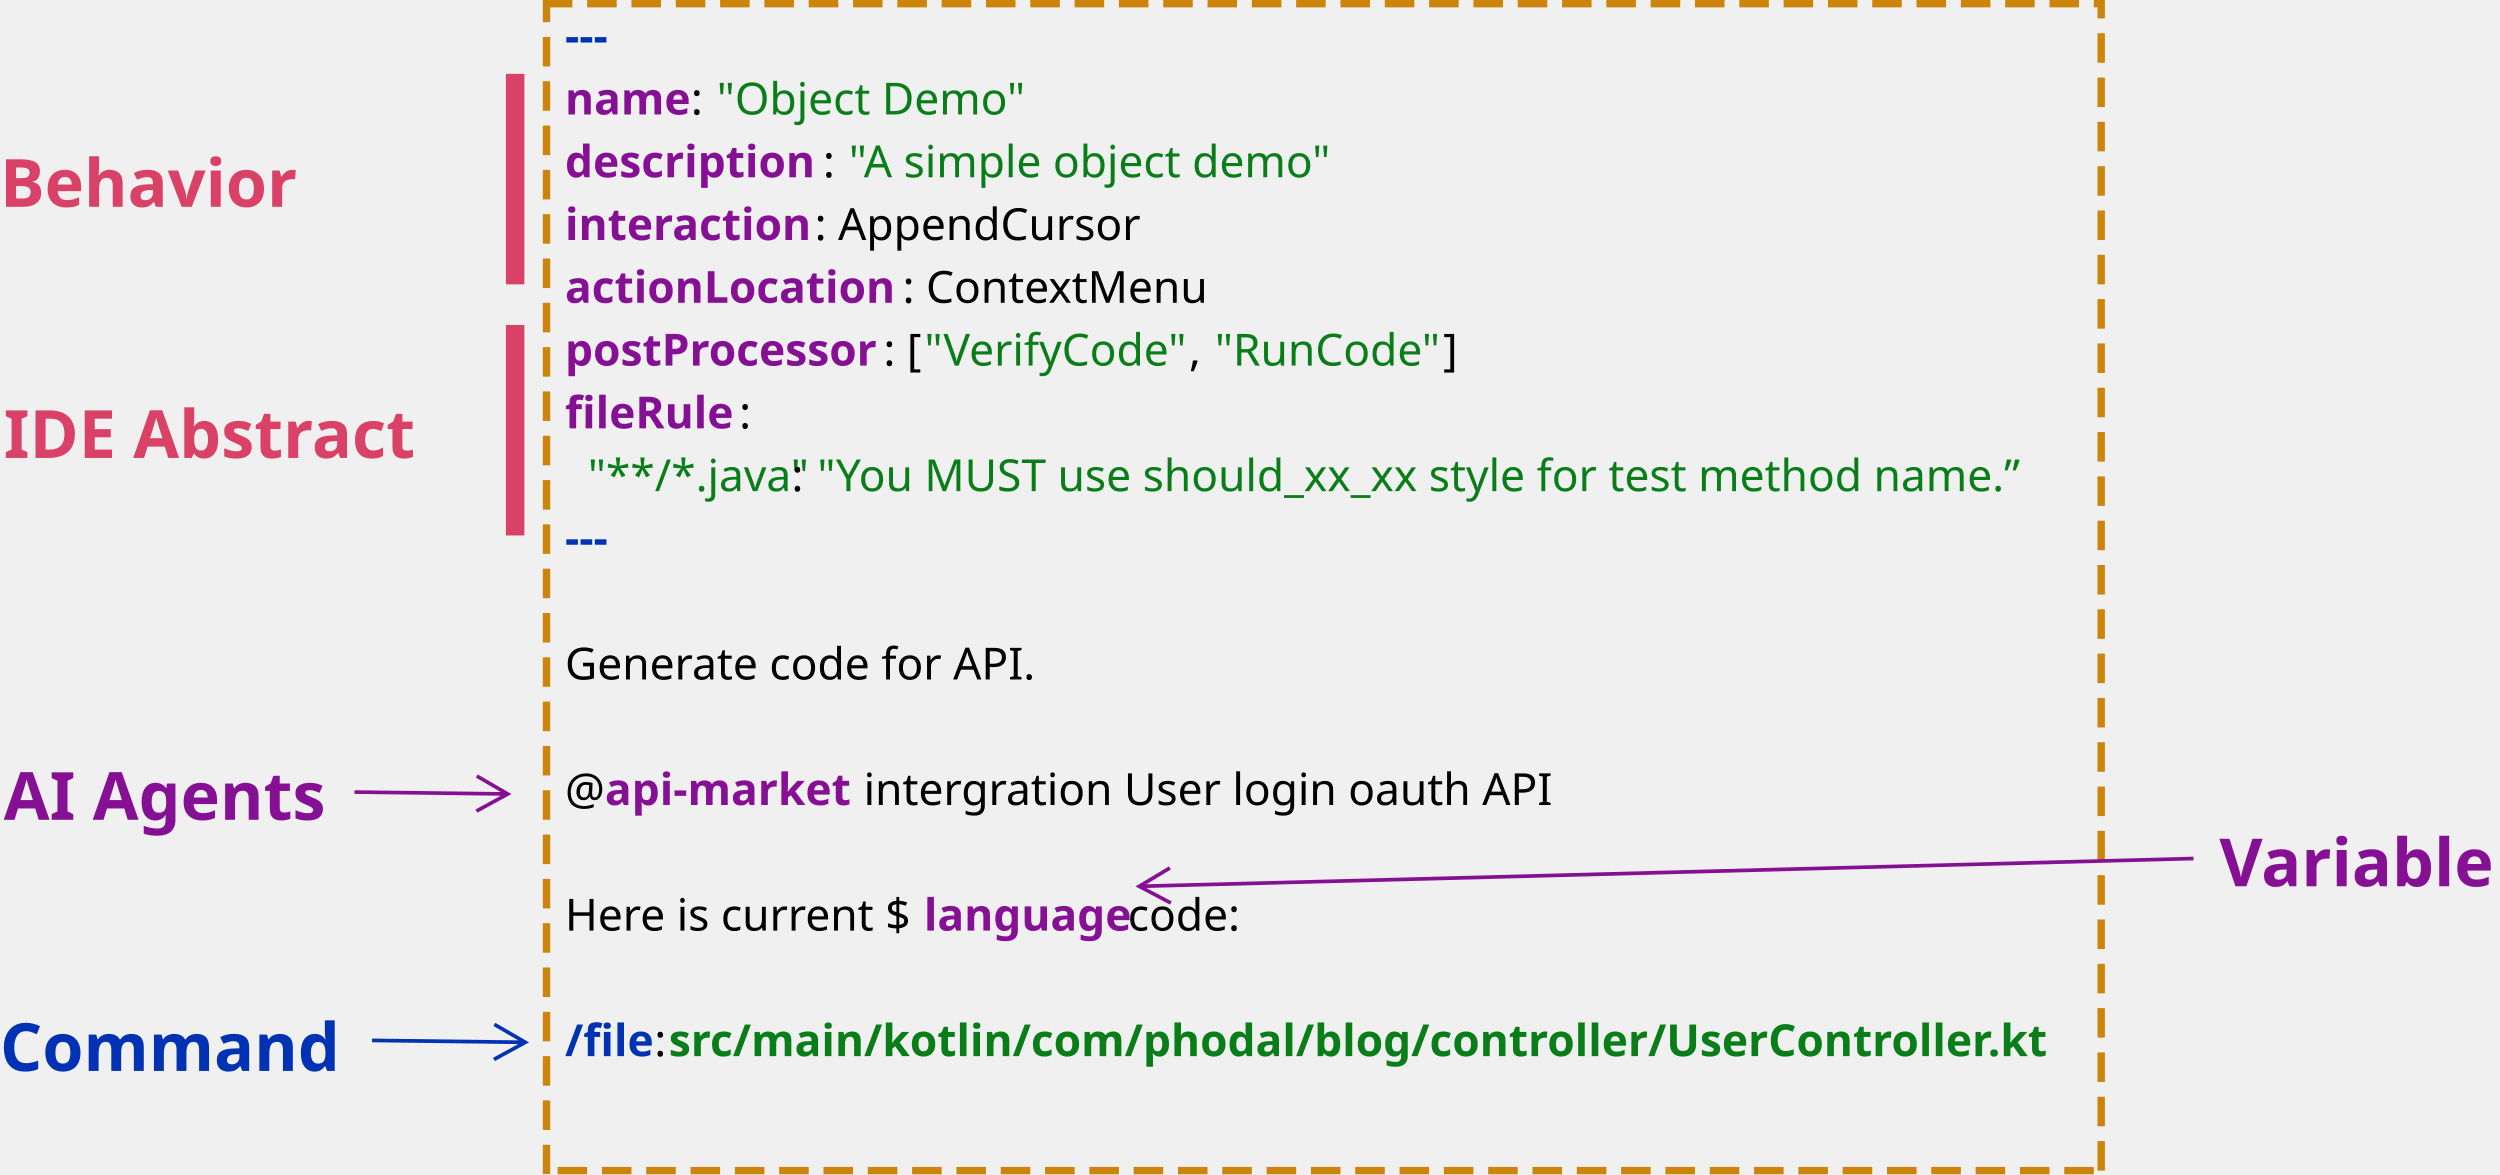
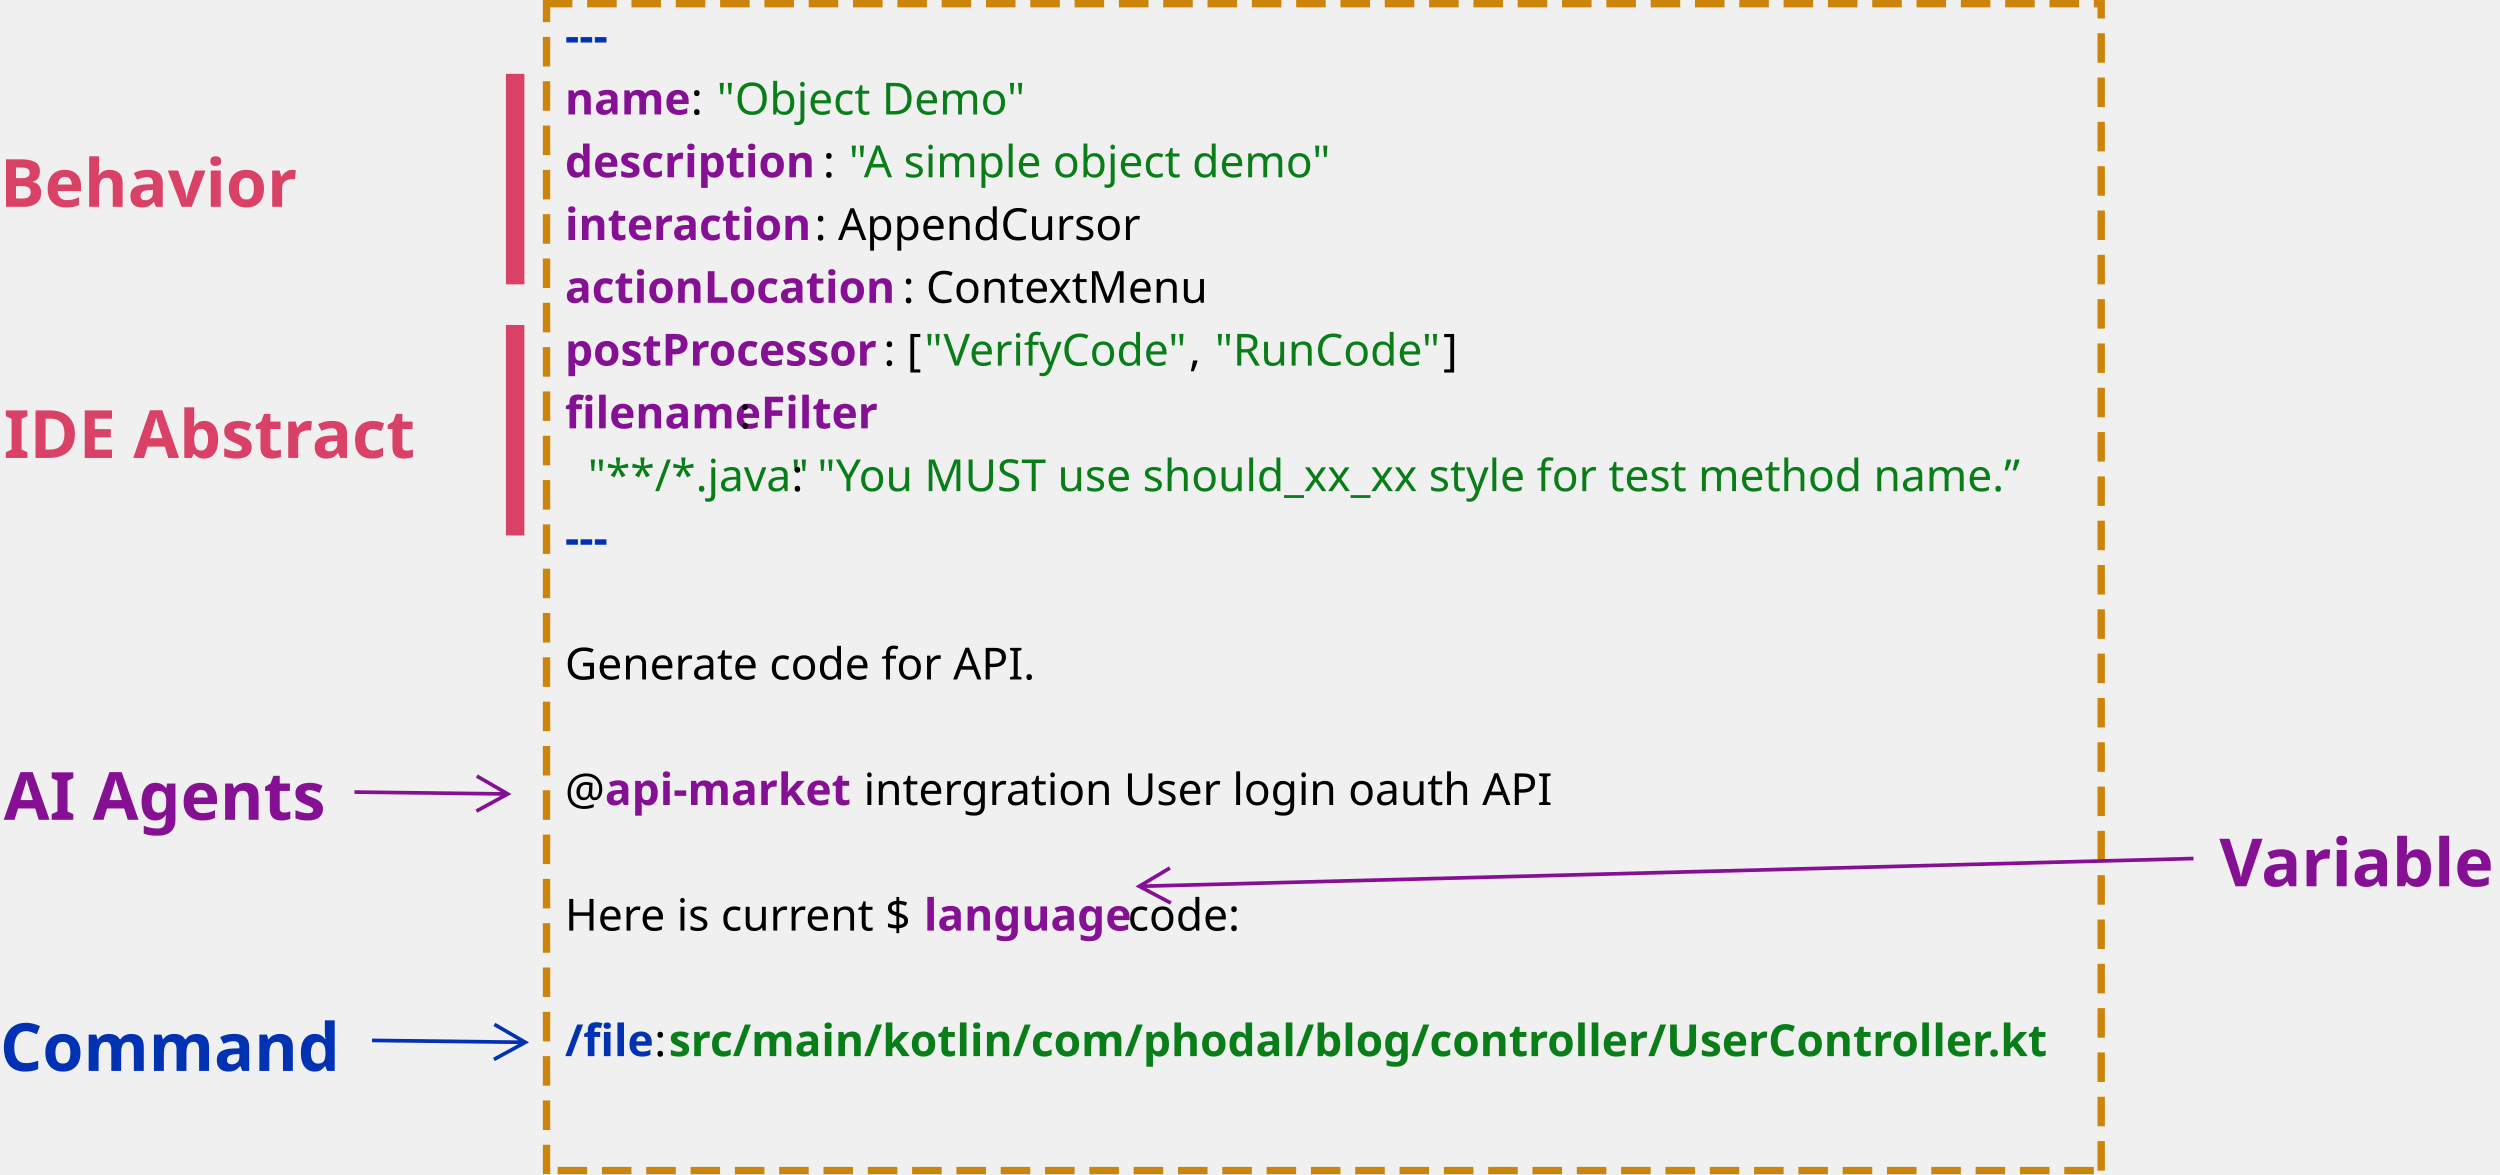
<svg xmlns="http://www.w3.org/2000/svg" xmlns:xlink="http://www.w3.org/1999/xlink" width="677px" height="318px" viewBox="0 0 677 318" version="1.1">
  <defs>
    <rect id="path-1" x="147" y="0" width="423" height="318" />
    <mask id="mask-2" maskContentUnits="userSpaceOnUse" maskUnits="objectBoundingBox" x="0" y="0" width="423" height="318" fill="white">
      <use xlink:href="#path-1" />
    </mask>
  </defs>
  <g id="Page-1" stroke="none" stroke-width="1" fill="none" fill-rule="evenodd">
    <g id="Group">
      <use id="Rectangle" stroke="#CC850A" mask="url(#mask-2)" stroke-width="4" stroke-dasharray="8,4" xlink:href="#path-1" />
      <text id="----name:-&quot;Object-De" font-family="NotoSerifSC-Bold, Noto Serif SC" font-size="12" font-weight="bold">
        <tspan x="153" y="14" fill="#0032B3">---</tspan>
        <tspan x="166.176" y="14" fill="#000000" />
        <tspan x="153" y="31" fill="#861094">name</tspan>
        <tspan x="187.092" y="31" font-family="NotoSerifSC-Regular, Noto Serif SC" font-weight="normal" fill="#000000">: </tspan>
        <tspan x="194.1" y="31" font-family="NotoSerifSC-Regular, Noto Serif SC" font-weight="normal" fill="#087D18">"Object Demo"</tspan>
        <tspan x="277.404" y="31" font-family="NotoSerifSC-Regular, Noto Serif SC" font-weight="normal" fill="#000000" />
        <tspan x="153" y="48" fill="#861094">description</tspan>
        <tspan x="222.852" y="48" font-family="NotoSerifSC-Regular, Noto Serif SC" font-weight="normal" fill="#000000">: </tspan>
        <tspan x="229.86" y="48" font-family="NotoSerifSC-Regular, Noto Serif SC" font-weight="normal" fill="#087D18">"A simple object demo"</tspan>
        <tspan x="361.692" y="48" font-family="NotoSerifSC-Regular, Noto Serif SC" font-weight="normal" fill="#000000" />
        <tspan x="153" y="65" fill="#861094">interaction</tspan>
        <tspan x="220.608" y="65" font-family="NotoSerifSC-Regular, Noto Serif SC" font-weight="normal" fill="#000000">: AppendCursor</tspan>
        <tspan x="153" y="82" fill="#861094">actionLocation</tspan>
        <tspan x="244.428" y="82" font-family="NotoSerifSC-Regular, Noto Serif SC" font-weight="normal" fill="#000000">: ContextMenu</tspan>
        <tspan x="153" y="99" fill="#861094">postProcessor</tspan>
        <tspan x="239.244" y="99" font-family="NotoSerifSC-Regular, Noto Serif SC" font-weight="normal" fill="#000000">: [</tspan>
        <tspan x="250.344" y="99" font-family="NotoSerifSC-Regular, Noto Serif SC" font-weight="normal" fill="#087D18">"VerifyCode"</tspan>
        <tspan x="321.984" y="99" font-family="NotoSerifSC-Regular, Noto Serif SC" font-weight="normal" fill="#000000">, </tspan>
        <tspan x="328.992" y="99" font-family="NotoSerifSC-Regular, Noto Serif SC" font-weight="normal" fill="#087D18">"RunCode"</tspan>
        <tspan x="390.792" y="99" font-family="NotoSerifSC-Regular, Noto Serif SC" font-weight="normal" fill="#000000">]</tspan>
-         <tspan x="153" y="116" fill="#861094">fileRule</tspan>
+         <tspan x="153" y="116" fill="#861094">filenameFilter</tspan>
        <tspan x="200.172" y="116" font-family="NotoSerifSC-Regular, Noto Serif SC" font-weight="normal" fill="#000000">:</tspan>
        <tspan x="153" y="133" font-family="NotoSerifSC-Regular, Noto Serif SC" font-weight="normal" fill="#000000">  </tspan>
        <tspan x="159.192" y="133" font-family="NotoSerifSC-Regular, Noto Serif SC" font-weight="normal" fill="#087D18">"**/*.java"</tspan>
        <tspan x="214.332" y="133" font-family="NotoSerifSC-Regular, Noto Serif SC" font-weight="normal" fill="#000000">: </tspan>
        <tspan x="221.34" y="133" font-family="NotoSerifSC-Regular, Noto Serif SC" font-weight="normal" fill="#087D18">"You MUST use should_xx_xx style for test method name.”</tspan>
        <tspan x="565.188" y="133" font-family="NotoSerifSC-Regular, Noto Serif SC" font-weight="normal" fill="#000000" />
        <tspan x="153" y="150" fill="#0032B3">---</tspan>
        <tspan x="153" y="167" font-family="NotoSerifSC-Regular, Noto Serif SC" font-weight="normal" fill="#000000" />
        <tspan x="153" y="184" font-family="NotoSerifSC-Regular, Noto Serif SC" font-weight="normal" fill="#000000">Generate code for API.</tspan>
        <tspan x="153" y="201" font-family="NotoSerifSC-Regular, Noto Serif SC" font-weight="normal" fill="#000000" />
        <tspan x="153" y="218" font-family="NotoSerifSC-Regular, Noto Serif SC" font-weight="normal" fill="#000000">@</tspan>
        <tspan x="163.812" y="218" fill="#861094">api-market </tspan>
        <tspan x="233.88" y="218" font-family="NotoSerifSC-Regular, Noto Serif SC" font-weight="normal" fill="#000000">intergration User login oauth API</tspan>
        <tspan x="153" y="235" font-family="NotoSerifSC-Regular, Noto Serif SC" font-weight="normal" fill="#000000" />
        <tspan x="153" y="252" font-family="NotoSerifSC-Regular, Noto Serif SC" font-weight="normal" fill="#000000">Here is current $</tspan>
        <tspan x="250.188" y="252" fill="#861094">language</tspan>
        <tspan x="305.4" y="252" font-family="NotoSerifSC-Regular, Noto Serif SC" font-weight="normal" fill="#000000"> code:</tspan>
        <tspan x="153" y="269" font-family="NotoSerifSC-Regular, Noto Serif SC" font-weight="normal" fill="#000000" />
        <tspan x="153" y="286" fill="#0032B3">/file</tspan>
        <tspan x="177.192" y="286" font-family="NotoSerifSC-Regular, Noto Serif SC" font-weight="normal" fill="#000000">:</tspan>
        <tspan x="181.104" y="286" fill="#087D18">src/main/kotlin/com/phodal/blog/controller/UserController.kt</tspan>
        <tspan x="561.624" y="286" fill="#000000" />
        <tspan x="153" y="303" font-family="NotoSerifSC-Regular, Noto Serif SC" font-weight="normal" fill="#000000" />
      </text>
      <rect id="Rectangle" fill="#DA4167" x="137" y="20" width="5" height="57" />
      <rect id="Rectangle" fill="#DA4167" x="137" y="88" width="5" height="57" />
      <text id="Behavior" font-family="NotoSerifSC-Bold, Noto Serif SC" font-size="18" font-weight="bold" fill="#DA4167">
        <tspan x="0" y="56">Behavior</tspan>
      </text>
      <text id="IDE-Abstract" font-family="NotoSerifSC-Bold, Noto Serif SC" font-size="18" font-weight="bold" fill="#DA4167">
        <tspan x="1" y="124">IDE Abstract</tspan>
      </text>
      <text id="AI-Agents" font-family="NotoSerifSC-Bold, Noto Serif SC" font-size="18" font-weight="bold" fill="#861094">
        <tspan x="1" y="222">AI Agents</tspan>
      </text>
      <text id="Command" font-family="NotoSerifSC-Bold, Noto Serif SC" font-size="18" font-weight="bold" fill="#0032B3">
        <tspan x="0" y="290">Command</tspan>
      </text>
      <text id="Variable" font-family="NotoSerifSC-Bold, Noto Serif SC" font-size="18" font-weight="bold" fill="#861094">
        <tspan x="601" y="240">Variable</tspan>
      </text>
      <path id="Line" d="M129.374,209.725 L129.807,209.975 L137.75,214.573 L138.52,215.019 L137.74,215.445 L129.685,219.846 L129.246,220.086 L128.767,219.208 L129.205,218.968 L135.585,215.482 L129.506,215.408 L96.494,215 L95.994,214.994 L96.006,213.994 L96.506,214 L129.518,214.408 L135.597,214.482 L129.306,210.84 L128.873,210.59 L129.374,209.725 Z" fill="#861094" fill-rule="nonzero" />
      <path id="Line" d="M134.124,276.975 L134.557,277.225 L142.5,281.823 L143.27,282.269 L142.49,282.695 L134.435,287.096 L133.996,287.336 L133.517,286.458 L133.955,286.218 L140.335,282.732 L134.256,282.658 L101.244,282.25 L100.744,282.244 L100.756,281.244 L101.256,281.25 L134.268,281.658 L140.347,281.732 L134.056,278.09 L133.623,277.84 L134.124,276.975 Z" fill="#0032B3" fill-rule="nonzero" />
      <path id="Line" d="M593.987,231.987 L594.013,232.987 L593.513,233 L316.487,240.303 L310.42,240.462 L316.85,243.859 L317.292,244.092 L316.825,244.976 L316.382,244.743 L308.267,240.455 L307.481,240.04 L308.244,239.584 L316.122,234.875 L316.551,234.618 L317.065,235.477 L316.635,235.733 L310.396,239.462 L316.461,239.303 L593.487,232 L593.987,231.987 Z" fill="#861094" fill-rule="nonzero" />
    </g>
  </g>
</svg>
